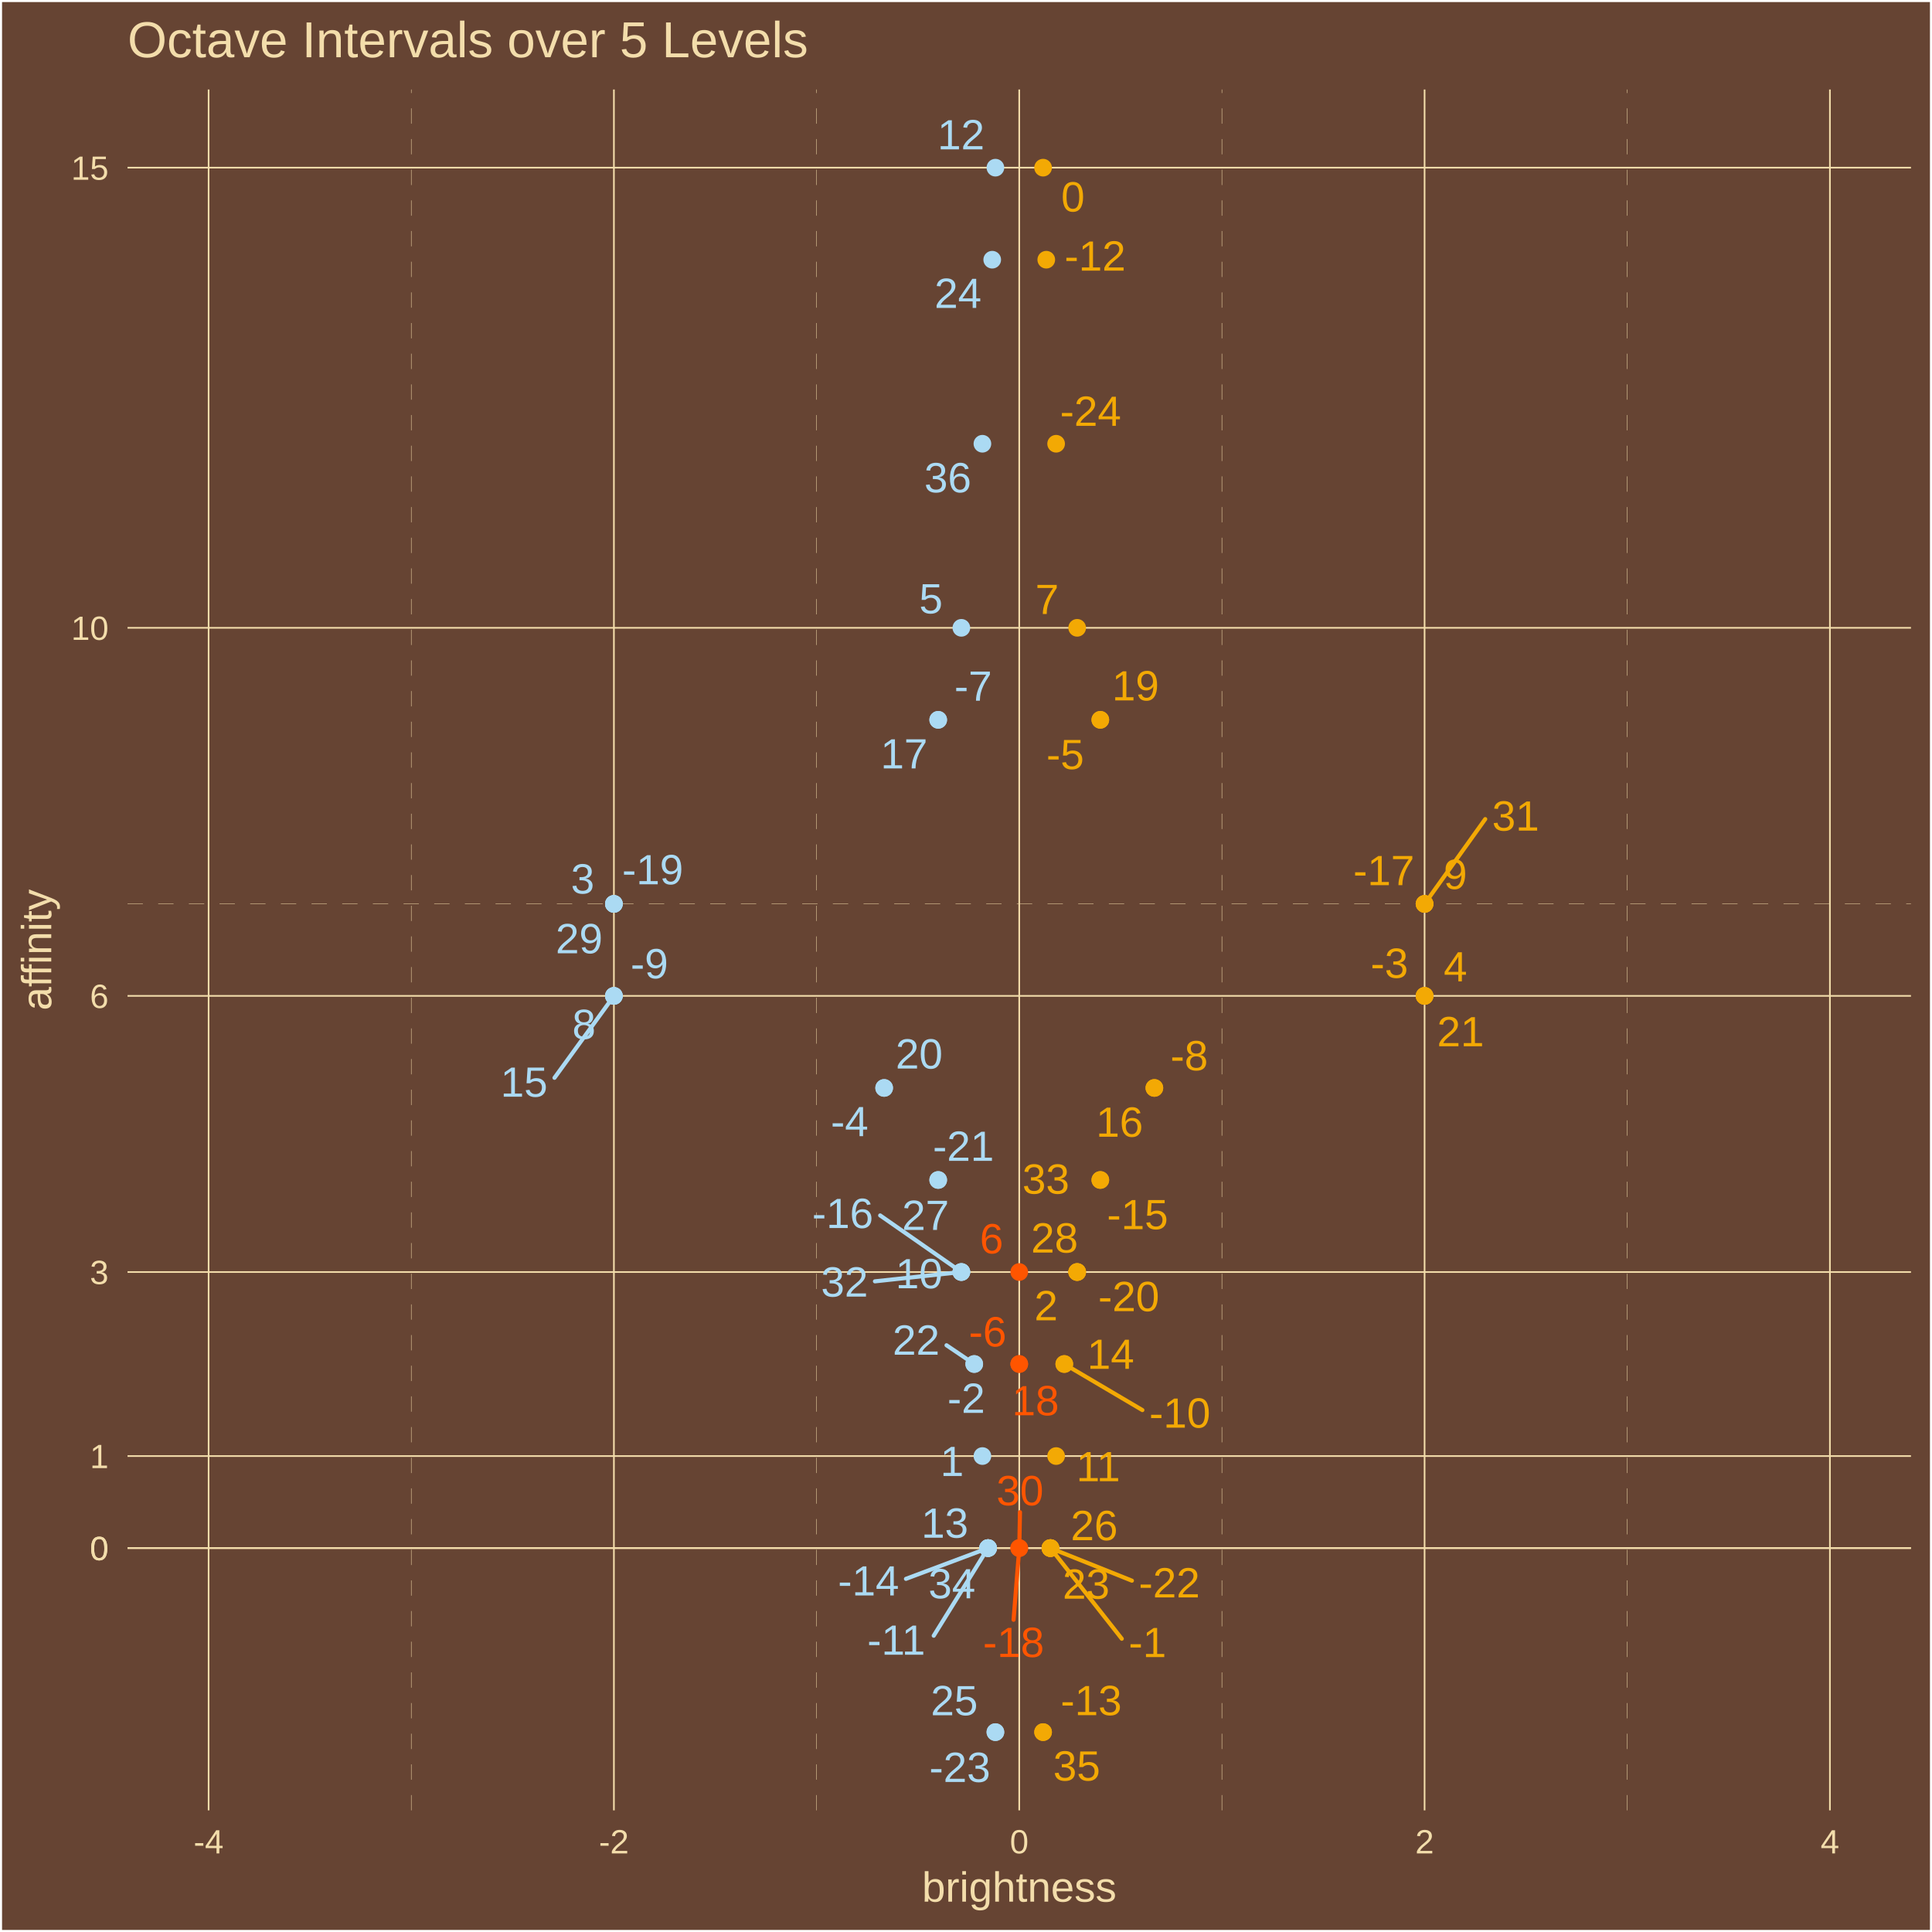
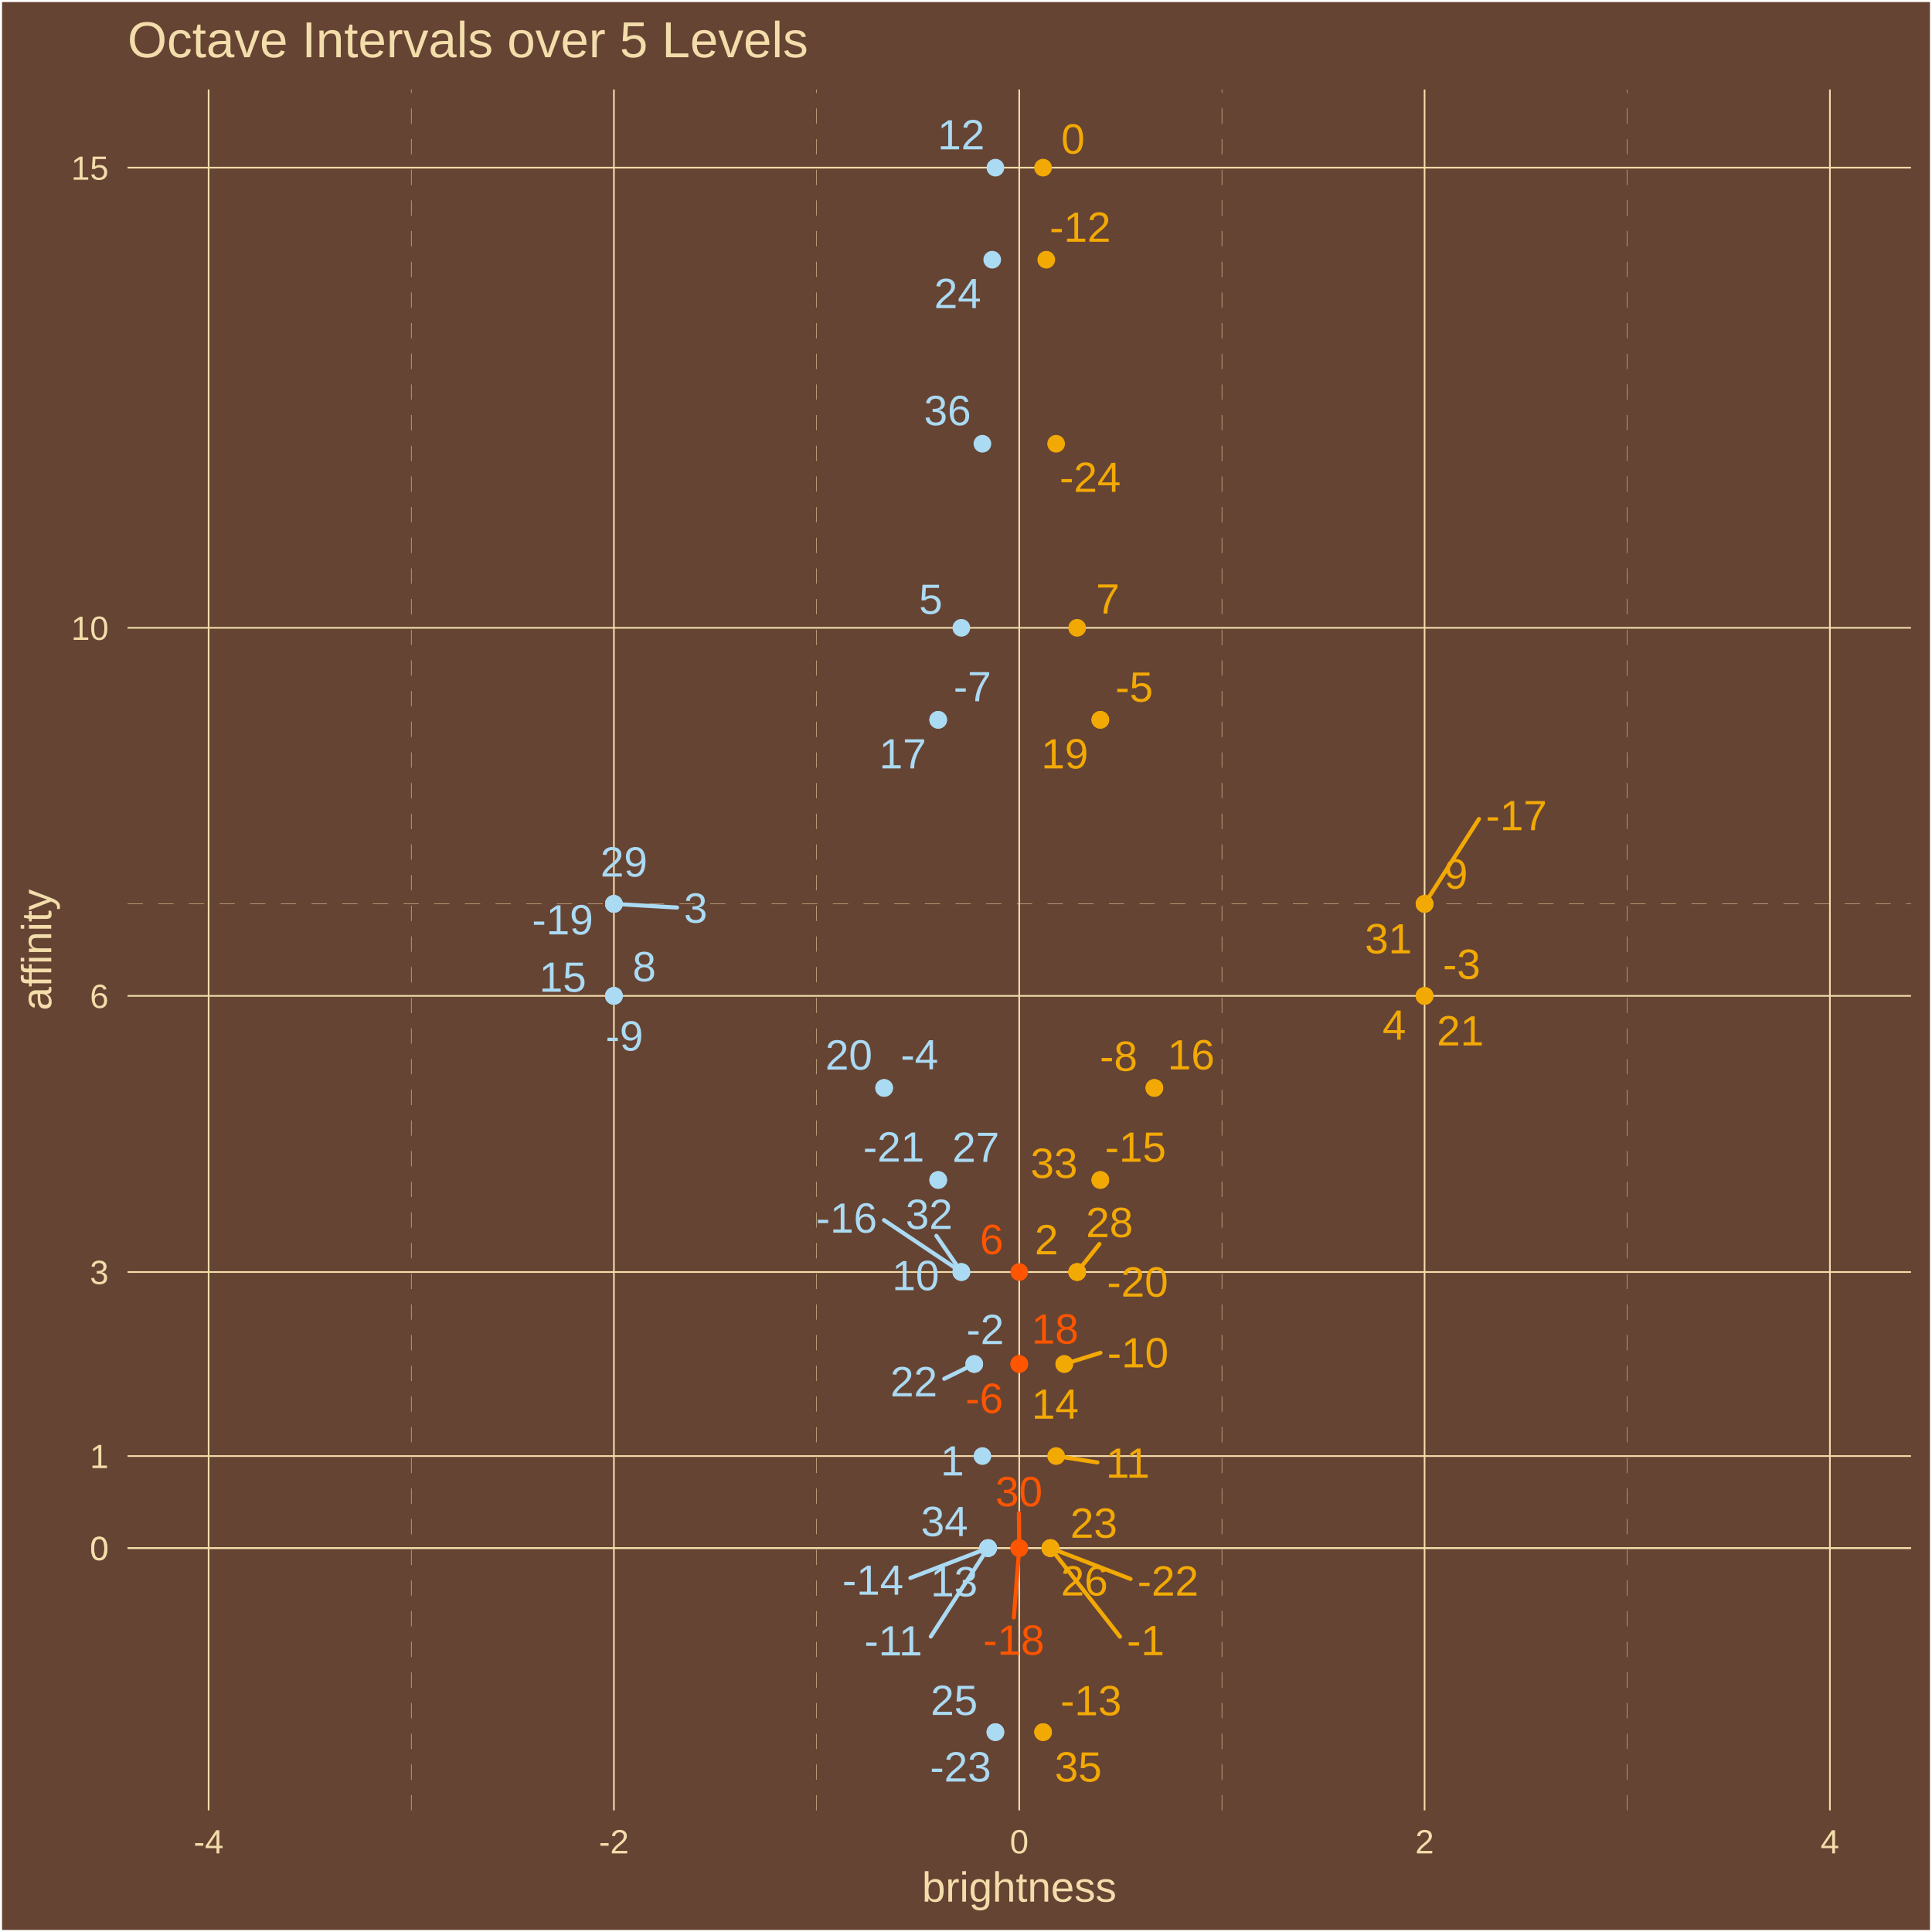
<svg xmlns="http://www.w3.org/2000/svg" class="svglite" width="504.00pt" height="504.00pt" viewBox="0 0 504.00 504.00">
  <defs>
    <style type="text/css">
    .svglite line, .svglite polyline, .svglite polygon, .svglite path, .svglite rect, .svglite circle {
      fill: none;
      stroke: #000000;
      stroke-linecap: round;
      stroke-linejoin: round;
      stroke-miterlimit: 10.00;
    }
    .svglite text {
      white-space: pre;
    }
  </style>
  </defs>
  <rect width="100%" height="100%" style="stroke: none; fill: #664433;" />
  <defs>
    <clipPath id="cpMC4wMHw1MDQuMDB8MC4wMHw1MDQuMDA=">
      <rect x="0.00" y="0.00" width="504.00" height="504.00" />
    </clipPath>
  </defs>
  <g clip-path="url(#cpMC4wMHw1MDQuMDB8MC4wMHw1MDQuMDA=)">
    <rect x="0.00" y="0" width="504.00" height="504.00" style="stroke-width: 1.07; stroke: #FFFFFF; fill: #664433;" />
  </g>
  <defs>
    <clipPath id="cpMzMuMjd8NDk4LjUyfDIzLjM0fDQ3Mi4yNw==">
      <rect x="33.27" y="23.34" width="465.25" height="448.93" />
    </clipPath>
  </defs>
  <g clip-path="url(#cpMzMuMjd8NDk4LjUyfDIzLjM0fDQ3Mi4yNw==)">
    <rect x="33.27" y="23.34" width="465.25" height="448.93" style="stroke-width: 1.07; stroke: none; fill: #664433;" />
    <polyline points="33.27,235.80 498.52,235.80 " style="stroke-width: 0.11; stroke: #F3DDAB; stroke-dasharray: 4.00,4.00; stroke-linecap: butt;" />
    <polyline points="107.29,472.27 107.29,23.34 " style="stroke-width: 0.11; stroke: #F3DDAB; stroke-dasharray: 4.00,4.00; stroke-linecap: butt;" />
    <polyline points="213.02,472.27 213.02,23.34 " style="stroke-width: 0.11; stroke: #F3DDAB; stroke-dasharray: 4.00,4.00; stroke-linecap: butt;" />
    <polyline points="318.76,472.27 318.76,23.34 " style="stroke-width: 0.11; stroke: #F3DDAB; stroke-dasharray: 4.00,4.00; stroke-linecap: butt;" />
    <polyline points="424.50,472.27 424.50,23.34 " style="stroke-width: 0.11; stroke: #F3DDAB; stroke-dasharray: 4.00,4.00; stroke-linecap: butt;" />
    <polyline points="33.27,403.85 498.52,403.85 " style="stroke-width: 0.43; stroke: #F3DDAB; stroke-linecap: butt;" />
    <polyline points="33.27,403.85 498.52,403.85 " style="stroke-width: 0.43; stroke: #F3DDAB; stroke-linecap: butt;" />
    <polyline points="33.27,379.84 498.52,379.84 " style="stroke-width: 0.43; stroke: #F3DDAB; stroke-linecap: butt;" />
    <polyline points="33.27,331.83 498.52,331.83 " style="stroke-width: 0.43; stroke: #F3DDAB; stroke-linecap: butt;" />
    <polyline points="33.27,259.80 498.52,259.80 " style="stroke-width: 0.43; stroke: #F3DDAB; stroke-linecap: butt;" />
    <polyline points="33.27,163.78 498.52,163.78 " style="stroke-width: 0.43; stroke: #F3DDAB; stroke-linecap: butt;" />
    <polyline points="33.27,43.74 498.52,43.74 " style="stroke-width: 0.43; stroke: #F3DDAB; stroke-linecap: butt;" />
    <polyline points="54.42,472.27 54.42,23.34 " style="stroke-width: 0.43; stroke: #F3DDAB; stroke-linecap: butt;" />
    <polyline points="160.15,472.27 160.15,23.34 " style="stroke-width: 0.43; stroke: #F3DDAB; stroke-linecap: butt;" />
    <polyline points="265.89,472.27 265.89,23.34 " style="stroke-width: 0.43; stroke: #F3DDAB; stroke-linecap: butt;" />
    <polyline points="371.63,472.27 371.63,23.34 " style="stroke-width: 0.43; stroke: #F3DDAB; stroke-linecap: butt;" />
    <polyline points="477.37,472.27 477.37,23.34 " style="stroke-width: 0.43; stroke: #F3DDAB; stroke-linecap: butt;" />
    <circle cx="275.51" cy="115.76" r="1.95" style="stroke-width: 0.71; stroke: #F3A904; fill: #F3A904;" />
    <circle cx="259.67" cy="451.86" r="1.95" style="stroke-width: 0.71; stroke: #ABDAF3; fill: #ABDAF3;" />
    <circle cx="274.03" cy="403.85" r="1.95" style="stroke-width: 0.71; stroke: #F3A904; fill: #F3A904;" />
    <circle cx="244.75" cy="307.82" r="1.95" style="stroke-width: 0.71; stroke: #ABDAF3; fill: #ABDAF3;" />
    <circle cx="281.00" cy="331.83" r="1.95" style="stroke-width: 0.71; stroke: #F3A904; fill: #F3A904;" />
    <circle cx="160.15" cy="235.80" r="1.95" style="stroke-width: 0.71; stroke: #ABDAF3; fill: #ABDAF3;" />
    <circle cx="265.89" cy="403.85" r="1.95" style="stroke-width: 0.71; stroke: #FF5500; fill: #FF5500;" />
    <circle cx="371.63" cy="235.80" r="1.95" style="stroke-width: 0.71; stroke: #F3A904; fill: #F3A904;" />
    <circle cx="250.79" cy="331.83" r="1.95" style="stroke-width: 0.71; stroke: #ABDAF3; fill: #ABDAF3;" />
    <circle cx="287.04" cy="307.82" r="1.95" style="stroke-width: 0.71; stroke: #F3A904; fill: #F3A904;" />
    <circle cx="257.76" cy="403.85" r="1.95" style="stroke-width: 0.71; stroke: #ABDAF3; fill: #ABDAF3;" />
    <circle cx="272.11" cy="451.86" r="1.95" style="stroke-width: 0.71; stroke: #F3A904; fill: #F3A904;" />
    <circle cx="272.94" cy="67.75" r="1.95" style="stroke-width: 0.71; stroke: #F3A904; fill: #F3A904;" />
    <circle cx="257.76" cy="403.85" r="1.95" style="stroke-width: 0.71; stroke: #ABDAF3; fill: #ABDAF3;" />
    <circle cx="277.64" cy="355.83" r="1.95" style="stroke-width: 0.71; stroke: #F3A904; fill: #F3A904;" />
    <circle cx="160.15" cy="259.80" r="1.95" style="stroke-width: 0.71; stroke: #ABDAF3; fill: #ABDAF3;" />
    <circle cx="301.14" cy="283.81" r="1.95" style="stroke-width: 0.71; stroke: #F3A904; fill: #F3A904;" />
    <circle cx="244.75" cy="187.78" r="1.95" style="stroke-width: 0.71; stroke: #ABDAF3; fill: #ABDAF3;" />
    <circle cx="265.89" cy="355.83" r="1.95" style="stroke-width: 0.71; stroke: #FF5500; fill: #FF5500;" />
    <circle cx="287.04" cy="187.78" r="1.95" style="stroke-width: 0.71; stroke: #F3A904; fill: #F3A904;" />
    <circle cx="230.65" cy="283.81" r="1.95" style="stroke-width: 0.71; stroke: #ABDAF3; fill: #ABDAF3;" />
    <circle cx="371.63" cy="259.80" r="1.95" style="stroke-width: 0.71; stroke: #F3A904; fill: #F3A904;" />
    <circle cx="254.15" cy="355.83" r="1.95" style="stroke-width: 0.71; stroke: #ABDAF3; fill: #ABDAF3;" />
    <circle cx="274.03" cy="403.85" r="1.95" style="stroke-width: 0.71; stroke: #F3A904; fill: #F3A904;" />
    <circle cx="272.11" cy="43.74" r="1.95" style="stroke-width: 0.71; stroke: #F3A904; fill: #F3A904;" />
    <circle cx="256.28" cy="379.84" r="1.95" style="stroke-width: 0.71; stroke: #ABDAF3; fill: #ABDAF3;" />
    <circle cx="281.00" cy="331.83" r="1.95" style="stroke-width: 0.71; stroke: #F3A904; fill: #F3A904;" />
    <circle cx="160.15" cy="235.80" r="1.95" style="stroke-width: 0.71; stroke: #ABDAF3; fill: #ABDAF3;" />
    <circle cx="371.63" cy="259.80" r="1.95" style="stroke-width: 0.71; stroke: #F3A904; fill: #F3A904;" />
    <circle cx="250.79" cy="163.78" r="1.95" style="stroke-width: 0.71; stroke: #ABDAF3; fill: #ABDAF3;" />
    <circle cx="265.89" cy="331.83" r="1.95" style="stroke-width: 0.71; stroke: #FF5500; fill: #FF5500;" />
    <circle cx="281.00" cy="163.78" r="1.95" style="stroke-width: 0.71; stroke: #F3A904; fill: #F3A904;" />
    <circle cx="160.15" cy="259.80" r="1.95" style="stroke-width: 0.71; stroke: #ABDAF3; fill: #ABDAF3;" />
    <circle cx="371.63" cy="235.80" r="1.95" style="stroke-width: 0.71; stroke: #F3A904; fill: #F3A904;" />
    <circle cx="250.79" cy="331.83" r="1.95" style="stroke-width: 0.71; stroke: #ABDAF3; fill: #ABDAF3;" />
    <circle cx="275.51" cy="379.84" r="1.95" style="stroke-width: 0.71; stroke: #F3A904; fill: #F3A904;" />
    <circle cx="259.67" cy="43.74" r="1.95" style="stroke-width: 0.71; stroke: #ABDAF3; fill: #ABDAF3;" />
    <circle cx="257.76" cy="403.85" r="1.95" style="stroke-width: 0.71; stroke: #ABDAF3; fill: #ABDAF3;" />
    <circle cx="277.64" cy="355.83" r="1.95" style="stroke-width: 0.71; stroke: #F3A904; fill: #F3A904;" />
    <circle cx="160.15" cy="259.80" r="1.95" style="stroke-width: 0.71; stroke: #ABDAF3; fill: #ABDAF3;" />
    <circle cx="301.14" cy="283.81" r="1.95" style="stroke-width: 0.71; stroke: #F3A904; fill: #F3A904;" />
    <circle cx="244.75" cy="187.78" r="1.95" style="stroke-width: 0.71; stroke: #ABDAF3; fill: #ABDAF3;" />
    <circle cx="265.89" cy="355.83" r="1.95" style="stroke-width: 0.71; stroke: #FF5500; fill: #FF5500;" />
    <circle cx="287.04" cy="187.78" r="1.95" style="stroke-width: 0.71; stroke: #F3A904; fill: #F3A904;" />
    <circle cx="230.65" cy="283.81" r="1.95" style="stroke-width: 0.71; stroke: #ABDAF3; fill: #ABDAF3;" />
    <circle cx="371.63" cy="259.80" r="1.95" style="stroke-width: 0.71; stroke: #F3A904; fill: #F3A904;" />
    <circle cx="254.15" cy="355.83" r="1.95" style="stroke-width: 0.71; stroke: #ABDAF3; fill: #ABDAF3;" />
    <circle cx="274.03" cy="403.85" r="1.95" style="stroke-width: 0.71; stroke: #F3A904; fill: #F3A904;" />
    <circle cx="258.84" cy="67.75" r="1.95" style="stroke-width: 0.71; stroke: #ABDAF3; fill: #ABDAF3;" />
    <circle cx="259.67" cy="451.86" r="1.95" style="stroke-width: 0.71; stroke: #ABDAF3; fill: #ABDAF3;" />
    <circle cx="274.03" cy="403.85" r="1.95" style="stroke-width: 0.71; stroke: #F3A904; fill: #F3A904;" />
    <circle cx="244.75" cy="307.82" r="1.95" style="stroke-width: 0.71; stroke: #ABDAF3; fill: #ABDAF3;" />
    <circle cx="281.00" cy="331.83" r="1.95" style="stroke-width: 0.71; stroke: #F3A904; fill: #F3A904;" />
    <circle cx="160.15" cy="235.80" r="1.95" style="stroke-width: 0.71; stroke: #ABDAF3; fill: #ABDAF3;" />
    <circle cx="265.89" cy="403.85" r="1.95" style="stroke-width: 0.71; stroke: #FF5500; fill: #FF5500;" />
    <circle cx="371.63" cy="235.80" r="1.95" style="stroke-width: 0.71; stroke: #F3A904; fill: #F3A904;" />
    <circle cx="250.79" cy="331.83" r="1.95" style="stroke-width: 0.71; stroke: #ABDAF3; fill: #ABDAF3;" />
    <circle cx="287.04" cy="307.82" r="1.95" style="stroke-width: 0.71; stroke: #F3A904; fill: #F3A904;" />
    <circle cx="257.76" cy="403.85" r="1.95" style="stroke-width: 0.71; stroke: #ABDAF3; fill: #ABDAF3;" />
    <circle cx="272.11" cy="451.86" r="1.95" style="stroke-width: 0.71; stroke: #F3A904; fill: #F3A904;" />
    <circle cx="256.28" cy="115.76" r="1.95" style="stroke-width: 0.71; stroke: #ABDAF3; fill: #ABDAF3;" />
-     <line x1="295.28" y1="412.35" x2="275.08" y2="404.27" style="stroke-width: 1.07; stroke: #F3A904;" />
-     <line x1="264.41" y1="422.55" x2="265.81" y2="404.94" style="stroke-width: 1.07; stroke: #FF5500;" />
-     <line x1="229.61" y1="317.07" x2="249.86" y2="331.18" style="stroke-width: 1.07; stroke: #ABDAF3;" />
-     <line x1="236.34" y1="411.87" x2="256.70" y2="404.24" style="stroke-width: 1.07; stroke: #ABDAF3;" />
-     <line x1="243.58" y1="426.71" x2="257.17" y2="404.79" style="stroke-width: 1.07; stroke: #ABDAF3;" />
-     <line x1="298.01" y1="367.85" x2="278.62" y2="356.41" style="stroke-width: 1.07; stroke: #F3A904;" />
-     <line x1="292.64" y1="427.50" x2="274.72" y2="404.72" style="stroke-width: 1.07; stroke: #F3A904;" />
-     <line x1="144.65" y1="281.17" x2="159.50" y2="260.71" style="stroke-width: 1.07; stroke: #ABDAF3;" />
-     <line x1="246.92" y1="350.94" x2="253.21" y2="355.20" style="stroke-width: 1.07; stroke: #ABDAF3;" />
-     <line x1="266.08" y1="394.48" x2="265.92" y2="402.75" style="stroke-width: 1.07; stroke: #FF5500;" />
-     <line x1="387.45" y1="213.68" x2="372.28" y2="234.89" style="stroke-width: 1.07; stroke: #F3A904;" />
-     <line x1="228.25" y1="334.26" x2="249.65" y2="331.95" style="stroke-width: 1.07; stroke: #ABDAF3;" />
-     <text x="284.51" y="111.09" text-anchor="middle" style="font-size: 11.04px;fill: #F3A904; font-family: &quot;Arial&quot;;" textLength="15.94px" lengthAdjust="spacingAndGlyphs">-24</text>
-     <text x="250.39" y="464.86" text-anchor="middle" style="font-size: 11.04px;fill: #ABDAF3; font-family: &quot;Arial&quot;;" textLength="15.94px" lengthAdjust="spacingAndGlyphs">-23</text>
-     <text x="305.05" y="416.72" text-anchor="middle" style="font-size: 11.04px;fill: #F3A904; font-family: &quot;Arial&quot;;" textLength="15.94px" lengthAdjust="spacingAndGlyphs">-22</text>
-     <text x="251.32" y="302.83" text-anchor="middle" style="font-size: 11.04px;fill: #ABDAF3; font-family: &quot;Arial&quot;;" textLength="15.94px" lengthAdjust="spacingAndGlyphs">-21</text>
-     <text x="294.46" y="342.04" text-anchor="middle" style="font-size: 11.04px;fill: #F3A904; font-family: &quot;Arial&quot;;" textLength="15.94px" lengthAdjust="spacingAndGlyphs">-20</text>
-     <text x="170.27" y="230.68" text-anchor="middle" style="font-size: 11.04px;fill: #ABDAF3; font-family: &quot;Arial&quot;;" textLength="15.94px" lengthAdjust="spacingAndGlyphs">-19</text>
-     <text x="264.41" y="432.26" text-anchor="middle" style="font-size: 11.04px;fill: #FF5500; font-family: &quot;Arial&quot;;" textLength="15.94px" lengthAdjust="spacingAndGlyphs">-18</text>
-     <text x="361.00" y="230.91" text-anchor="middle" style="font-size: 11.04px;fill: #F3A904; font-family: &quot;Arial&quot;;" textLength="15.94px" lengthAdjust="spacingAndGlyphs">-17</text>
-     <text x="219.84" y="320.35" text-anchor="middle" style="font-size: 11.04px;fill: #ABDAF3; font-family: &quot;Arial&quot;;" textLength="15.94px" lengthAdjust="spacingAndGlyphs">-16</text>
-     <text x="296.75" y="320.66" text-anchor="middle" style="font-size: 11.04px;fill: #F3A904; font-family: &quot;Arial&quot;;" textLength="15.94px" lengthAdjust="spacingAndGlyphs">-15</text>
-     <text x="226.57" y="416.21" text-anchor="middle" style="font-size: 11.04px;fill: #ABDAF3; font-family: &quot;Arial&quot;;" textLength="15.94px" lengthAdjust="spacingAndGlyphs">-14</text>
-     <text x="284.66" y="447.43" text-anchor="middle" style="font-size: 11.04px;fill: #F3A904; font-family: &quot;Arial&quot;;" textLength="15.94px" lengthAdjust="spacingAndGlyphs">-13</text>
-     <text x="285.68" y="70.59" text-anchor="middle" style="font-size: 11.04px;fill: #F3A904; font-family: &quot;Arial&quot;;" textLength="15.94px" lengthAdjust="spacingAndGlyphs">-12</text>
-     <text x="233.81" y="431.67" text-anchor="middle" style="font-size: 11.04px;fill: #ABDAF3; font-family: &quot;Arial&quot;;" textLength="15.94px" lengthAdjust="spacingAndGlyphs">-11</text>
-     <text x="307.78" y="372.43" text-anchor="middle" style="font-size: 11.04px;fill: #F3A904; font-family: &quot;Arial&quot;;" textLength="15.94px" lengthAdjust="spacingAndGlyphs">-10</text>
-     <text x="169.40" y="255.21" text-anchor="middle" style="font-size: 11.04px;fill: #ABDAF3; font-family: &quot;Arial&quot;;" textLength="9.81px" lengthAdjust="spacingAndGlyphs">-9</text>
-     <text x="310.23" y="279.21" text-anchor="middle" style="font-size: 11.04px;fill: #F3A904; font-family: &quot;Arial&quot;;" textLength="9.81px" lengthAdjust="spacingAndGlyphs">-8</text>
-     <text x="253.87" y="182.80" text-anchor="middle" style="font-size: 11.04px;fill: #ABDAF3; font-family: &quot;Arial&quot;;" textLength="9.81px" lengthAdjust="spacingAndGlyphs">-7</text>
-     <text x="257.65" y="351.24" text-anchor="middle" style="font-size: 11.04px;fill: #FF5500; font-family: &quot;Arial&quot;;" textLength="9.81px" lengthAdjust="spacingAndGlyphs">-6</text>
-     <text x="277.88" y="200.63" text-anchor="middle" style="font-size: 11.04px;fill: #F3A904; font-family: &quot;Arial&quot;;" textLength="9.81px" lengthAdjust="spacingAndGlyphs">-5</text>
-     <text x="221.63" y="296.39" text-anchor="middle" style="font-size: 11.04px;fill: #ABDAF3; font-family: &quot;Arial&quot;;" textLength="9.81px" lengthAdjust="spacingAndGlyphs">-4</text>
-     <text x="362.45" y="255.09" text-anchor="middle" style="font-size: 11.04px;fill: #F3A904; font-family: &quot;Arial&quot;;" textLength="9.81px" lengthAdjust="spacingAndGlyphs">-3</text>
-     <text x="252.06" y="368.58" text-anchor="middle" style="font-size: 11.04px;fill: #ABDAF3; font-family: &quot;Arial&quot;;" textLength="9.81px" lengthAdjust="spacingAndGlyphs">-2</text>
-     <text x="299.34" y="432.29" text-anchor="middle" style="font-size: 11.04px;fill: #F3A904; font-family: &quot;Arial&quot;;" textLength="9.81px" lengthAdjust="spacingAndGlyphs">-1</text>
-     <text x="279.89" y="55.17" text-anchor="middle" style="font-size: 11.04px;fill: #F3A904; font-family: &quot;Arial&quot;;" textLength="6.13px" lengthAdjust="spacingAndGlyphs">0</text>
-     <text x="248.36" y="385.04" text-anchor="middle" style="font-size: 11.04px;fill: #ABDAF3; font-family: &quot;Arial&quot;;" textLength="6.13px" lengthAdjust="spacingAndGlyphs">1</text>
-     <text x="272.89" y="344.42" text-anchor="middle" style="font-size: 11.04px;fill: #F3A904; font-family: &quot;Arial&quot;;" textLength="6.13px" lengthAdjust="spacingAndGlyphs">2</text>
-     <text x="151.99" y="233.09" text-anchor="middle" style="font-size: 11.04px;fill: #ABDAF3; font-family: &quot;Arial&quot;;" textLength="6.13px" lengthAdjust="spacingAndGlyphs">3</text>
-     <text x="379.68" y="256.00" text-anchor="middle" style="font-size: 11.04px;fill: #F3A904; font-family: &quot;Arial&quot;;" textLength="6.13px" lengthAdjust="spacingAndGlyphs">4</text>
-     <text x="242.85" y="160.01" text-anchor="middle" style="font-size: 11.04px;fill: #ABDAF3; font-family: &quot;Arial&quot;;" textLength="6.13px" lengthAdjust="spacingAndGlyphs">5</text>
-     <text x="258.66" y="326.97" text-anchor="middle" style="font-size: 11.04px;fill: #FF5500; font-family: &quot;Arial&quot;;" textLength="6.13px" lengthAdjust="spacingAndGlyphs">6</text>
-     <text x="273.14" y="160.17" text-anchor="middle" style="font-size: 11.04px;fill: #F3A904; font-family: &quot;Arial&quot;;" textLength="6.13px" lengthAdjust="spacingAndGlyphs">7</text>
-     <text x="152.34" y="271.05" text-anchor="middle" style="font-size: 11.04px;fill: #ABDAF3; font-family: &quot;Arial&quot;;" textLength="6.13px" lengthAdjust="spacingAndGlyphs">8</text>
-     <text x="379.66" y="231.91" text-anchor="middle" style="font-size: 11.04px;fill: #F3A904; font-family: &quot;Arial&quot;;" textLength="6.13px" lengthAdjust="spacingAndGlyphs">9</text>
-     <text x="239.75" y="336.07" text-anchor="middle" style="font-size: 11.04px;fill: #ABDAF3; font-family: &quot;Arial&quot;;" textLength="12.27px" lengthAdjust="spacingAndGlyphs">10</text>
-     <text x="286.49" y="386.41" text-anchor="middle" style="font-size: 11.04px;fill: #F3A904; font-family: &quot;Arial&quot;;" textLength="12.27px" lengthAdjust="spacingAndGlyphs">11</text>
-     <text x="250.70" y="38.96" text-anchor="middle" style="font-size: 11.04px;fill: #ABDAF3; font-family: &quot;Arial&quot;;" textLength="12.27px" lengthAdjust="spacingAndGlyphs">12</text>
-     <text x="246.47" y="401.14" text-anchor="middle" style="font-size: 11.04px;fill: #ABDAF3; font-family: &quot;Arial&quot;;" textLength="12.27px" lengthAdjust="spacingAndGlyphs">13</text>
-     <text x="289.75" y="357.09" text-anchor="middle" style="font-size: 11.04px;fill: #F3A904; font-family: &quot;Arial&quot;;" textLength="12.27px" lengthAdjust="spacingAndGlyphs">14</text>
-     <text x="136.71" y="286.10" text-anchor="middle" style="font-size: 11.04px;fill: #ABDAF3; font-family: &quot;Arial&quot;;" textLength="12.27px" lengthAdjust="spacingAndGlyphs">15</text>
-     <text x="292.06" y="296.54" text-anchor="middle" style="font-size: 11.04px;fill: #F3A904; font-family: &quot;Arial&quot;;" textLength="12.27px" lengthAdjust="spacingAndGlyphs">16</text>
-     <text x="235.85" y="200.46" text-anchor="middle" style="font-size: 11.04px;fill: #ABDAF3; font-family: &quot;Arial&quot;;" textLength="12.27px" lengthAdjust="spacingAndGlyphs">17</text>
-     <text x="270.14" y="369.20" text-anchor="middle" style="font-size: 11.04px;fill: #FF5500; font-family: &quot;Arial&quot;;" textLength="12.27px" lengthAdjust="spacingAndGlyphs">18</text>
-     <text x="296.22" y="182.71" text-anchor="middle" style="font-size: 11.04px;fill: #F3A904; font-family: &quot;Arial&quot;;" textLength="12.27px" lengthAdjust="spacingAndGlyphs">19</text>
-     <text x="239.77" y="278.75" text-anchor="middle" style="font-size: 11.04px;fill: #ABDAF3; font-family: &quot;Arial&quot;;" textLength="12.27px" lengthAdjust="spacingAndGlyphs">20</text>
-     <text x="381.01" y="272.94" text-anchor="middle" style="font-size: 11.04px;fill: #F3A904; font-family: &quot;Arial&quot;;" textLength="12.27px" lengthAdjust="spacingAndGlyphs">21</text>
-     <text x="238.99" y="353.40" text-anchor="middle" style="font-size: 11.04px;fill: #ABDAF3; font-family: &quot;Arial&quot;;" textLength="12.27px" lengthAdjust="spacingAndGlyphs">22</text>
-     <text x="283.34" y="417.06" text-anchor="middle" style="font-size: 11.04px;fill: #F3A904; font-family: &quot;Arial&quot;;" textLength="12.27px" lengthAdjust="spacingAndGlyphs">23</text>
-     <text x="249.91" y="80.33" text-anchor="middle" style="font-size: 11.04px;fill: #ABDAF3; font-family: &quot;Arial&quot;;" textLength="12.27px" lengthAdjust="spacingAndGlyphs">24</text>
-     <text x="248.94" y="447.45" text-anchor="middle" style="font-size: 11.04px;fill: #ABDAF3; font-family: &quot;Arial&quot;;" textLength="12.27px" lengthAdjust="spacingAndGlyphs">25</text>
-     <text x="285.45" y="401.79" text-anchor="middle" style="font-size: 11.04px;fill: #F3A904; font-family: &quot;Arial&quot;;" textLength="12.27px" lengthAdjust="spacingAndGlyphs">26</text>
-     <text x="241.44" y="320.86" text-anchor="middle" style="font-size: 11.04px;fill: #ABDAF3; font-family: &quot;Arial&quot;;" textLength="12.27px" lengthAdjust="spacingAndGlyphs">27</text>
-     <text x="275.10" y="326.76" text-anchor="middle" style="font-size: 11.04px;fill: #F3A904; font-family: &quot;Arial&quot;;" textLength="12.27px" lengthAdjust="spacingAndGlyphs">28</text>
-     <text x="151.08" y="248.68" text-anchor="middle" style="font-size: 11.04px;fill: #ABDAF3; font-family: &quot;Arial&quot;;" textLength="12.27px" lengthAdjust="spacingAndGlyphs">29</text>
-     <text x="266.08" y="392.68" text-anchor="middle" style="font-size: 11.04px;fill: #FF5500; font-family: &quot;Arial&quot;;" textLength="12.27px" lengthAdjust="spacingAndGlyphs">30</text>
-     <text x="395.38" y="216.68" text-anchor="middle" style="font-size: 11.04px;fill: #F3A904; font-family: &quot;Arial&quot;;" textLength="12.27px" lengthAdjust="spacingAndGlyphs">31</text>
-     <text x="220.31" y="338.24" text-anchor="middle" style="font-size: 11.04px;fill: #ABDAF3; font-family: &quot;Arial&quot;;" textLength="12.27px" lengthAdjust="spacingAndGlyphs">32</text>
-     <text x="272.84" y="311.40" text-anchor="middle" style="font-size: 11.04px;fill: #F3A904; font-family: &quot;Arial&quot;;" textLength="12.27px" lengthAdjust="spacingAndGlyphs">33</text>
-     <text x="248.33" y="416.95" text-anchor="middle" style="font-size: 11.04px;fill: #ABDAF3; font-family: &quot;Arial&quot;;" textLength="12.27px" lengthAdjust="spacingAndGlyphs">34</text>
-     <text x="280.88" y="464.50" text-anchor="middle" style="font-size: 11.04px;fill: #F3A904; font-family: &quot;Arial&quot;;" textLength="12.27px" lengthAdjust="spacingAndGlyphs">35</text>
-     <text x="247.25" y="128.44" text-anchor="middle" style="font-size: 11.04px;fill: #ABDAF3; font-family: &quot;Arial&quot;;" textLength="12.27px" lengthAdjust="spacingAndGlyphs">36</text>
+     <line x1="294.92" y1="411.90" x2="275.09" y2="404.25" style="stroke-width: 1.07; stroke: #F3A904;" />
+     <line x1="264.48" y1="421.96" x2="265.81" y2="404.94" style="stroke-width: 1.07; stroke: #FF5500;" />
+     <line x1="385.81" y1="213.65" x2="372.23" y2="234.86" style="stroke-width: 1.07; stroke: #F3A904;" />
+     <line x1="230.61" y1="318.29" x2="249.85" y2="331.20" style="stroke-width: 1.07; stroke: #ABDAF3;" />
+     <line x1="237.49" y1="411.65" x2="256.70" y2="404.25" style="stroke-width: 1.07; stroke: #ABDAF3;" />
+     <line x1="242.82" y1="426.92" x2="257.16" y2="404.78" style="stroke-width: 1.07; stroke: #ABDAF3;" />
+     <line x1="287.07" y1="352.91" x2="278.73" y2="355.50" style="stroke-width: 1.07; stroke: #F3A904;" />
+     <line x1="292.17" y1="426.97" x2="274.72" y2="404.72" style="stroke-width: 1.07; stroke: #F3A904;" />
+     <line x1="176.61" y1="236.75" x2="161.29" y2="235.86" style="stroke-width: 1.07; stroke: #ABDAF3;" />
+     <line x1="286.27" y1="381.51" x2="276.63" y2="380.01" style="stroke-width: 1.07; stroke: #F3A904;" />
+     <line x1="246.33" y1="359.68" x2="253.13" y2="356.33" style="stroke-width: 1.07; stroke: #ABDAF3;" />
+     <line x1="286.80" y1="324.53" x2="281.69" y2="330.95" style="stroke-width: 1.07; stroke: #F3A904;" />
+     <line x1="265.81" y1="394.74" x2="265.88" y2="402.74" style="stroke-width: 1.07; stroke: #FF5500;" />
+     <line x1="244.28" y1="322.39" x2="250.16" y2="330.91" style="stroke-width: 1.07; stroke: #ABDAF3;" />
+     <text x="284.40" y="128.33" text-anchor="middle" style="font-size: 11.04px;fill: #F3A904; font-family: &quot;Arial&quot;;" textLength="15.94px" lengthAdjust="spacingAndGlyphs">-24</text>
+     <text x="250.59" y="464.75" text-anchor="middle" style="font-size: 11.04px;fill: #ABDAF3; font-family: &quot;Arial&quot;;" textLength="15.94px" lengthAdjust="spacingAndGlyphs">-23</text>
+     <text x="304.69" y="416.25" text-anchor="middle" style="font-size: 11.04px;fill: #F3A904; font-family: &quot;Arial&quot;;" textLength="15.94px" lengthAdjust="spacingAndGlyphs">-22</text>
+     <text x="233.15" y="303.03" text-anchor="middle" style="font-size: 11.04px;fill: #ABDAF3; font-family: &quot;Arial&quot;;" textLength="15.94px" lengthAdjust="spacingAndGlyphs">-21</text>
+     <text x="296.76" y="338.25" text-anchor="middle" style="font-size: 11.04px;fill: #F3A904; font-family: &quot;Arial&quot;;" textLength="15.94px" lengthAdjust="spacingAndGlyphs">-20</text>
+     <text x="146.77" y="243.76" text-anchor="middle" style="font-size: 11.04px;fill: #ABDAF3; font-family: &quot;Arial&quot;;" textLength="15.94px" lengthAdjust="spacingAndGlyphs">-19</text>
+     <text x="264.47" y="431.67" text-anchor="middle" style="font-size: 11.04px;fill: #FF5500; font-family: &quot;Arial&quot;;" textLength="15.94px" lengthAdjust="spacingAndGlyphs">-18</text>
+     <text x="395.58" y="216.58" text-anchor="middle" style="font-size: 11.04px;fill: #F3A904; font-family: &quot;Arial&quot;;" textLength="15.94px" lengthAdjust="spacingAndGlyphs">-17</text>
+     <text x="220.84" y="321.56" text-anchor="middle" style="font-size: 11.04px;fill: #ABDAF3; font-family: &quot;Arial&quot;;" textLength="15.94px" lengthAdjust="spacingAndGlyphs">-16</text>
+     <text x="296.22" y="303.06" text-anchor="middle" style="font-size: 11.04px;fill: #F3A904; font-family: &quot;Arial&quot;;" textLength="15.94px" lengthAdjust="spacingAndGlyphs">-15</text>
+     <text x="227.72" y="416.02" text-anchor="middle" style="font-size: 11.04px;fill: #ABDAF3; font-family: &quot;Arial&quot;;" textLength="15.94px" lengthAdjust="spacingAndGlyphs">-14</text>
+     <text x="284.61" y="447.46" text-anchor="middle" style="font-size: 11.04px;fill: #F3A904; font-family: &quot;Arial&quot;;" textLength="15.94px" lengthAdjust="spacingAndGlyphs">-13</text>
+     <text x="281.80" y="63.08" text-anchor="middle" style="font-size: 11.04px;fill: #F3A904; font-family: &quot;Arial&quot;;" textLength="15.94px" lengthAdjust="spacingAndGlyphs">-12</text>
+     <text x="233.05" y="431.85" text-anchor="middle" style="font-size: 11.04px;fill: #ABDAF3; font-family: &quot;Arial&quot;;" textLength="15.94px" lengthAdjust="spacingAndGlyphs">-11</text>
+     <text x="296.84" y="356.71" text-anchor="middle" style="font-size: 11.04px;fill: #F3A904; font-family: &quot;Arial&quot;;" textLength="15.94px" lengthAdjust="spacingAndGlyphs">-10</text>
+     <text x="162.89" y="274.06" text-anchor="middle" style="font-size: 11.04px;fill: #ABDAF3; font-family: &quot;Arial&quot;;" textLength="9.81px" lengthAdjust="spacingAndGlyphs">-9</text>
+     <text x="291.82" y="279.35" text-anchor="middle" style="font-size: 11.04px;fill: #F3A904; font-family: &quot;Arial&quot;;" textLength="9.81px" lengthAdjust="spacingAndGlyphs">-8</text>
+     <text x="253.67" y="182.94" text-anchor="middle" style="font-size: 11.04px;fill: #ABDAF3; font-family: &quot;Arial&quot;;" textLength="9.81px" lengthAdjust="spacingAndGlyphs">-7</text>
+     <text x="256.78" y="368.59" text-anchor="middle" style="font-size: 11.04px;fill: #FF5500; font-family: &quot;Arial&quot;;" textLength="9.81px" lengthAdjust="spacingAndGlyphs">-6</text>
+     <text x="295.88" y="183.04" text-anchor="middle" style="font-size: 11.04px;fill: #F3A904; font-family: &quot;Arial&quot;;" textLength="9.81px" lengthAdjust="spacingAndGlyphs">-5</text>
+     <text x="239.87" y="278.95" text-anchor="middle" style="font-size: 11.04px;fill: #ABDAF3; font-family: &quot;Arial&quot;;" textLength="9.81px" lengthAdjust="spacingAndGlyphs">-4</text>
+     <text x="381.29" y="255.36" text-anchor="middle" style="font-size: 11.04px;fill: #F3A904; font-family: &quot;Arial&quot;;" textLength="9.81px" lengthAdjust="spacingAndGlyphs">-3</text>
+     <text x="257.00" y="350.64" text-anchor="middle" style="font-size: 11.04px;fill: #ABDAF3; font-family: &quot;Arial&quot;;" textLength="9.81px" lengthAdjust="spacingAndGlyphs">-2</text>
+     <text x="298.87" y="431.79" text-anchor="middle" style="font-size: 11.04px;fill: #F3A904; font-family: &quot;Arial&quot;;" textLength="9.81px" lengthAdjust="spacingAndGlyphs">-1</text>
+     <text x="279.91" y="40.07" text-anchor="middle" style="font-size: 11.04px;fill: #F3A904; font-family: &quot;Arial&quot;;" textLength="6.13px" lengthAdjust="spacingAndGlyphs">0</text>
+     <text x="248.44" y="384.91" text-anchor="middle" style="font-size: 11.04px;fill: #ABDAF3; font-family: &quot;Arial&quot;;" textLength="6.13px" lengthAdjust="spacingAndGlyphs">1</text>
+     <text x="272.99" y="327.22" text-anchor="middle" style="font-size: 11.04px;fill: #F3A904; font-family: &quot;Arial&quot;;" textLength="6.13px" lengthAdjust="spacingAndGlyphs">2</text>
+     <text x="181.47" y="240.71" text-anchor="middle" style="font-size: 11.04px;fill: #ABDAF3; font-family: &quot;Arial&quot;;" textLength="6.13px" lengthAdjust="spacingAndGlyphs">3</text>
+     <text x="363.72" y="271.22" text-anchor="middle" style="font-size: 11.04px;fill: #F3A904; font-family: &quot;Arial&quot;;" textLength="6.13px" lengthAdjust="spacingAndGlyphs">4</text>
+     <text x="242.80" y="160.14" text-anchor="middle" style="font-size: 11.04px;fill: #ABDAF3; font-family: &quot;Arial&quot;;" textLength="6.13px" lengthAdjust="spacingAndGlyphs">5</text>
+     <text x="258.68" y="327.16" text-anchor="middle" style="font-size: 11.04px;fill: #FF5500; font-family: &quot;Arial&quot;;" textLength="6.13px" lengthAdjust="spacingAndGlyphs">6</text>
+     <text x="288.98" y="160.06" text-anchor="middle" style="font-size: 11.04px;fill: #F3A904; font-family: &quot;Arial&quot;;" textLength="6.13px" lengthAdjust="spacingAndGlyphs">7</text>
+     <text x="168.07" y="255.98" text-anchor="middle" style="font-size: 11.04px;fill: #ABDAF3; font-family: &quot;Arial&quot;;" textLength="6.13px" lengthAdjust="spacingAndGlyphs">8</text>
+     <text x="379.83" y="231.82" text-anchor="middle" style="font-size: 11.04px;fill: #F3A904; font-family: &quot;Arial&quot;;" textLength="6.13px" lengthAdjust="spacingAndGlyphs">9</text>
+     <text x="238.86" y="336.56" text-anchor="middle" style="font-size: 11.04px;fill: #ABDAF3; font-family: &quot;Arial&quot;;" textLength="12.27px" lengthAdjust="spacingAndGlyphs">10</text>
+     <text x="294.20" y="385.49" text-anchor="middle" style="font-size: 11.04px;fill: #F3A904; font-family: &quot;Arial&quot;;" textLength="12.27px" lengthAdjust="spacingAndGlyphs">11</text>
+     <text x="250.73" y="38.97" text-anchor="middle" style="font-size: 11.04px;fill: #ABDAF3; font-family: &quot;Arial&quot;;" textLength="12.27px" lengthAdjust="spacingAndGlyphs">12</text>
+     <text x="248.90" y="416.44" text-anchor="middle" style="font-size: 11.04px;fill: #ABDAF3; font-family: &quot;Arial&quot;;" textLength="12.27px" lengthAdjust="spacingAndGlyphs">13</text>
+     <text x="275.26" y="370.10" text-anchor="middle" style="font-size: 11.04px;fill: #F3A904; font-family: &quot;Arial&quot;;" textLength="12.27px" lengthAdjust="spacingAndGlyphs">14</text>
+     <text x="146.80" y="258.72" text-anchor="middle" style="font-size: 11.04px;fill: #ABDAF3; font-family: &quot;Arial&quot;;" textLength="12.27px" lengthAdjust="spacingAndGlyphs">15</text>
+     <text x="310.72" y="278.97" text-anchor="middle" style="font-size: 11.04px;fill: #F3A904; font-family: &quot;Arial&quot;;" textLength="12.27px" lengthAdjust="spacingAndGlyphs">16</text>
+     <text x="235.50" y="200.45" text-anchor="middle" style="font-size: 11.04px;fill: #ABDAF3; font-family: &quot;Arial&quot;;" textLength="12.27px" lengthAdjust="spacingAndGlyphs">17</text>
+     <text x="275.22" y="350.51" text-anchor="middle" style="font-size: 11.04px;fill: #FF5500; font-family: &quot;Arial&quot;;" textLength="12.27px" lengthAdjust="spacingAndGlyphs">18</text>
+     <text x="277.77" y="200.46" text-anchor="middle" style="font-size: 11.04px;fill: #F3A904; font-family: &quot;Arial&quot;;" textLength="12.27px" lengthAdjust="spacingAndGlyphs">19</text>
+     <text x="221.43" y="279.02" text-anchor="middle" style="font-size: 11.04px;fill: #ABDAF3; font-family: &quot;Arial&quot;;" textLength="12.27px" lengthAdjust="spacingAndGlyphs">20</text>
+     <text x="380.95" y="272.72" text-anchor="middle" style="font-size: 11.04px;fill: #F3A904; font-family: &quot;Arial&quot;;" textLength="12.27px" lengthAdjust="spacingAndGlyphs">21</text>
+     <text x="238.39" y="364.26" text-anchor="middle" style="font-size: 11.04px;fill: #ABDAF3; font-family: &quot;Arial&quot;;" textLength="12.27px" lengthAdjust="spacingAndGlyphs">22</text>
+     <text x="285.33" y="401.16" text-anchor="middle" style="font-size: 11.04px;fill: #F3A904; font-family: &quot;Arial&quot;;" textLength="12.27px" lengthAdjust="spacingAndGlyphs">23</text>
+     <text x="249.82" y="80.38" text-anchor="middle" style="font-size: 11.04px;fill: #ABDAF3; font-family: &quot;Arial&quot;;" textLength="12.27px" lengthAdjust="spacingAndGlyphs">24</text>
+     <text x="248.90" y="447.38" text-anchor="middle" style="font-size: 11.04px;fill: #ABDAF3; font-family: &quot;Arial&quot;;" textLength="12.27px" lengthAdjust="spacingAndGlyphs">25</text>
+     <text x="282.88" y="416.22" text-anchor="middle" style="font-size: 11.04px;fill: #F3A904; font-family: &quot;Arial&quot;;" textLength="12.27px" lengthAdjust="spacingAndGlyphs">26</text>
+     <text x="254.55" y="303.11" text-anchor="middle" style="font-size: 11.04px;fill: #ABDAF3; font-family: &quot;Arial&quot;;" textLength="12.27px" lengthAdjust="spacingAndGlyphs">27</text>
+     <text x="289.43" y="322.73" text-anchor="middle" style="font-size: 11.04px;fill: #F3A904; font-family: &quot;Arial&quot;;" textLength="12.27px" lengthAdjust="spacingAndGlyphs">28</text>
+     <text x="162.76" y="228.67" text-anchor="middle" style="font-size: 11.04px;fill: #ABDAF3; font-family: &quot;Arial&quot;;" textLength="12.27px" lengthAdjust="spacingAndGlyphs">29</text>
+     <text x="265.81" y="392.94" text-anchor="middle" style="font-size: 11.04px;fill: #FF5500; font-family: &quot;Arial&quot;;" textLength="12.27px" lengthAdjust="spacingAndGlyphs">30</text>
+     <text x="362.20" y="248.70" text-anchor="middle" style="font-size: 11.04px;fill: #F3A904; font-family: &quot;Arial&quot;;" textLength="12.27px" lengthAdjust="spacingAndGlyphs">31</text>
+     <text x="242.37" y="320.59" text-anchor="middle" style="font-size: 11.04px;fill: #ABDAF3; font-family: &quot;Arial&quot;;" textLength="12.27px" lengthAdjust="spacingAndGlyphs">32</text>
+     <text x="274.97" y="307.28" text-anchor="middle" style="font-size: 11.04px;fill: #F3A904; font-family: &quot;Arial&quot;;" textLength="12.27px" lengthAdjust="spacingAndGlyphs">33</text>
+     <text x="246.39" y="400.73" text-anchor="middle" style="font-size: 11.04px;fill: #ABDAF3; font-family: &quot;Arial&quot;;" textLength="12.27px" lengthAdjust="spacingAndGlyphs">34</text>
+     <text x="281.28" y="464.76" text-anchor="middle" style="font-size: 11.04px;fill: #F3A904; font-family: &quot;Arial&quot;;" textLength="12.27px" lengthAdjust="spacingAndGlyphs">35</text>
+     <text x="247.18" y="110.92" text-anchor="middle" style="font-size: 11.04px;fill: #ABDAF3; font-family: &quot;Arial&quot;;" textLength="12.27px" lengthAdjust="spacingAndGlyphs">36</text>
  </g>
  <g clip-path="url(#cpMC4wMHw1MDQuMDB8MC4wMHw1MDQuMDA=)">
    <text x="28.34" y="407.00" text-anchor="end" style="font-size: 8.80px;fill: #F3DDAB; font-family: &quot;Arial&quot;;" textLength="4.90px" lengthAdjust="spacingAndGlyphs">0</text>
    <text x="28.34" y="407.00" text-anchor="end" style="font-size: 8.80px;fill: #F3DDAB; font-family: &quot;Arial&quot;;" textLength="4.90px" lengthAdjust="spacingAndGlyphs">0</text>
    <text x="28.34" y="382.99" text-anchor="end" style="font-size: 8.80px;fill: #F3DDAB; font-family: &quot;Arial&quot;;" textLength="4.90px" lengthAdjust="spacingAndGlyphs">1</text>
    <text x="28.34" y="334.98" text-anchor="end" style="font-size: 8.80px;fill: #F3DDAB; font-family: &quot;Arial&quot;;" textLength="4.90px" lengthAdjust="spacingAndGlyphs">3</text>
    <text x="28.34" y="262.96" text-anchor="end" style="font-size: 8.80px;fill: #F3DDAB; font-family: &quot;Arial&quot;;" textLength="4.90px" lengthAdjust="spacingAndGlyphs">6</text>
    <text x="28.34" y="166.93" text-anchor="end" style="font-size: 8.80px;fill: #F3DDAB; font-family: &quot;Arial&quot;;" textLength="9.79px" lengthAdjust="spacingAndGlyphs">10</text>
    <text x="28.34" y="46.90" text-anchor="end" style="font-size: 8.80px;fill: #F3DDAB; font-family: &quot;Arial&quot;;" textLength="9.79px" lengthAdjust="spacingAndGlyphs">15</text>
    <text x="54.42" y="483.50" text-anchor="middle" style="font-size: 8.80px;fill: #F3DDAB; font-family: &quot;Arial&quot;;" textLength="7.83px" lengthAdjust="spacingAndGlyphs">-4</text>
    <text x="160.15" y="483.50" text-anchor="middle" style="font-size: 8.80px;fill: #F3DDAB; font-family: &quot;Arial&quot;;" textLength="7.83px" lengthAdjust="spacingAndGlyphs">-2</text>
    <text x="265.89" y="483.50" text-anchor="middle" style="font-size: 8.80px;fill: #F3DDAB; font-family: &quot;Arial&quot;;" textLength="4.90px" lengthAdjust="spacingAndGlyphs">0</text>
    <text x="371.63" y="483.50" text-anchor="middle" style="font-size: 8.80px;fill: #F3DDAB; font-family: &quot;Arial&quot;;" textLength="4.90px" lengthAdjust="spacingAndGlyphs">2</text>
    <text x="477.37" y="483.50" text-anchor="middle" style="font-size: 8.80px;fill: #F3DDAB; font-family: &quot;Arial&quot;;" textLength="4.90px" lengthAdjust="spacingAndGlyphs">4</text>
    <text x="265.89" y="496.09" text-anchor="middle" style="font-size: 11.00px;fill: #F3DDAB; font-family: &quot;Arial&quot;;" textLength="50.76px" lengthAdjust="spacingAndGlyphs">brightness</text>
    <text transform="translate(13.37,247.80) rotate(-90)" text-anchor="middle" style="font-size: 11.00px;fill: #F3DDAB; font-family: &quot;Arial&quot;;" textLength="31.78px" lengthAdjust="spacingAndGlyphs">affinity</text>
    <text x="33.27" y="14.94" style="font-size: 13.20px;fill: #F3DDAB; font-family: &quot;Arial&quot;;" textLength="177.43px" lengthAdjust="spacingAndGlyphs">Octave Intervals over 5 Levels</text>
  </g>
</svg>
